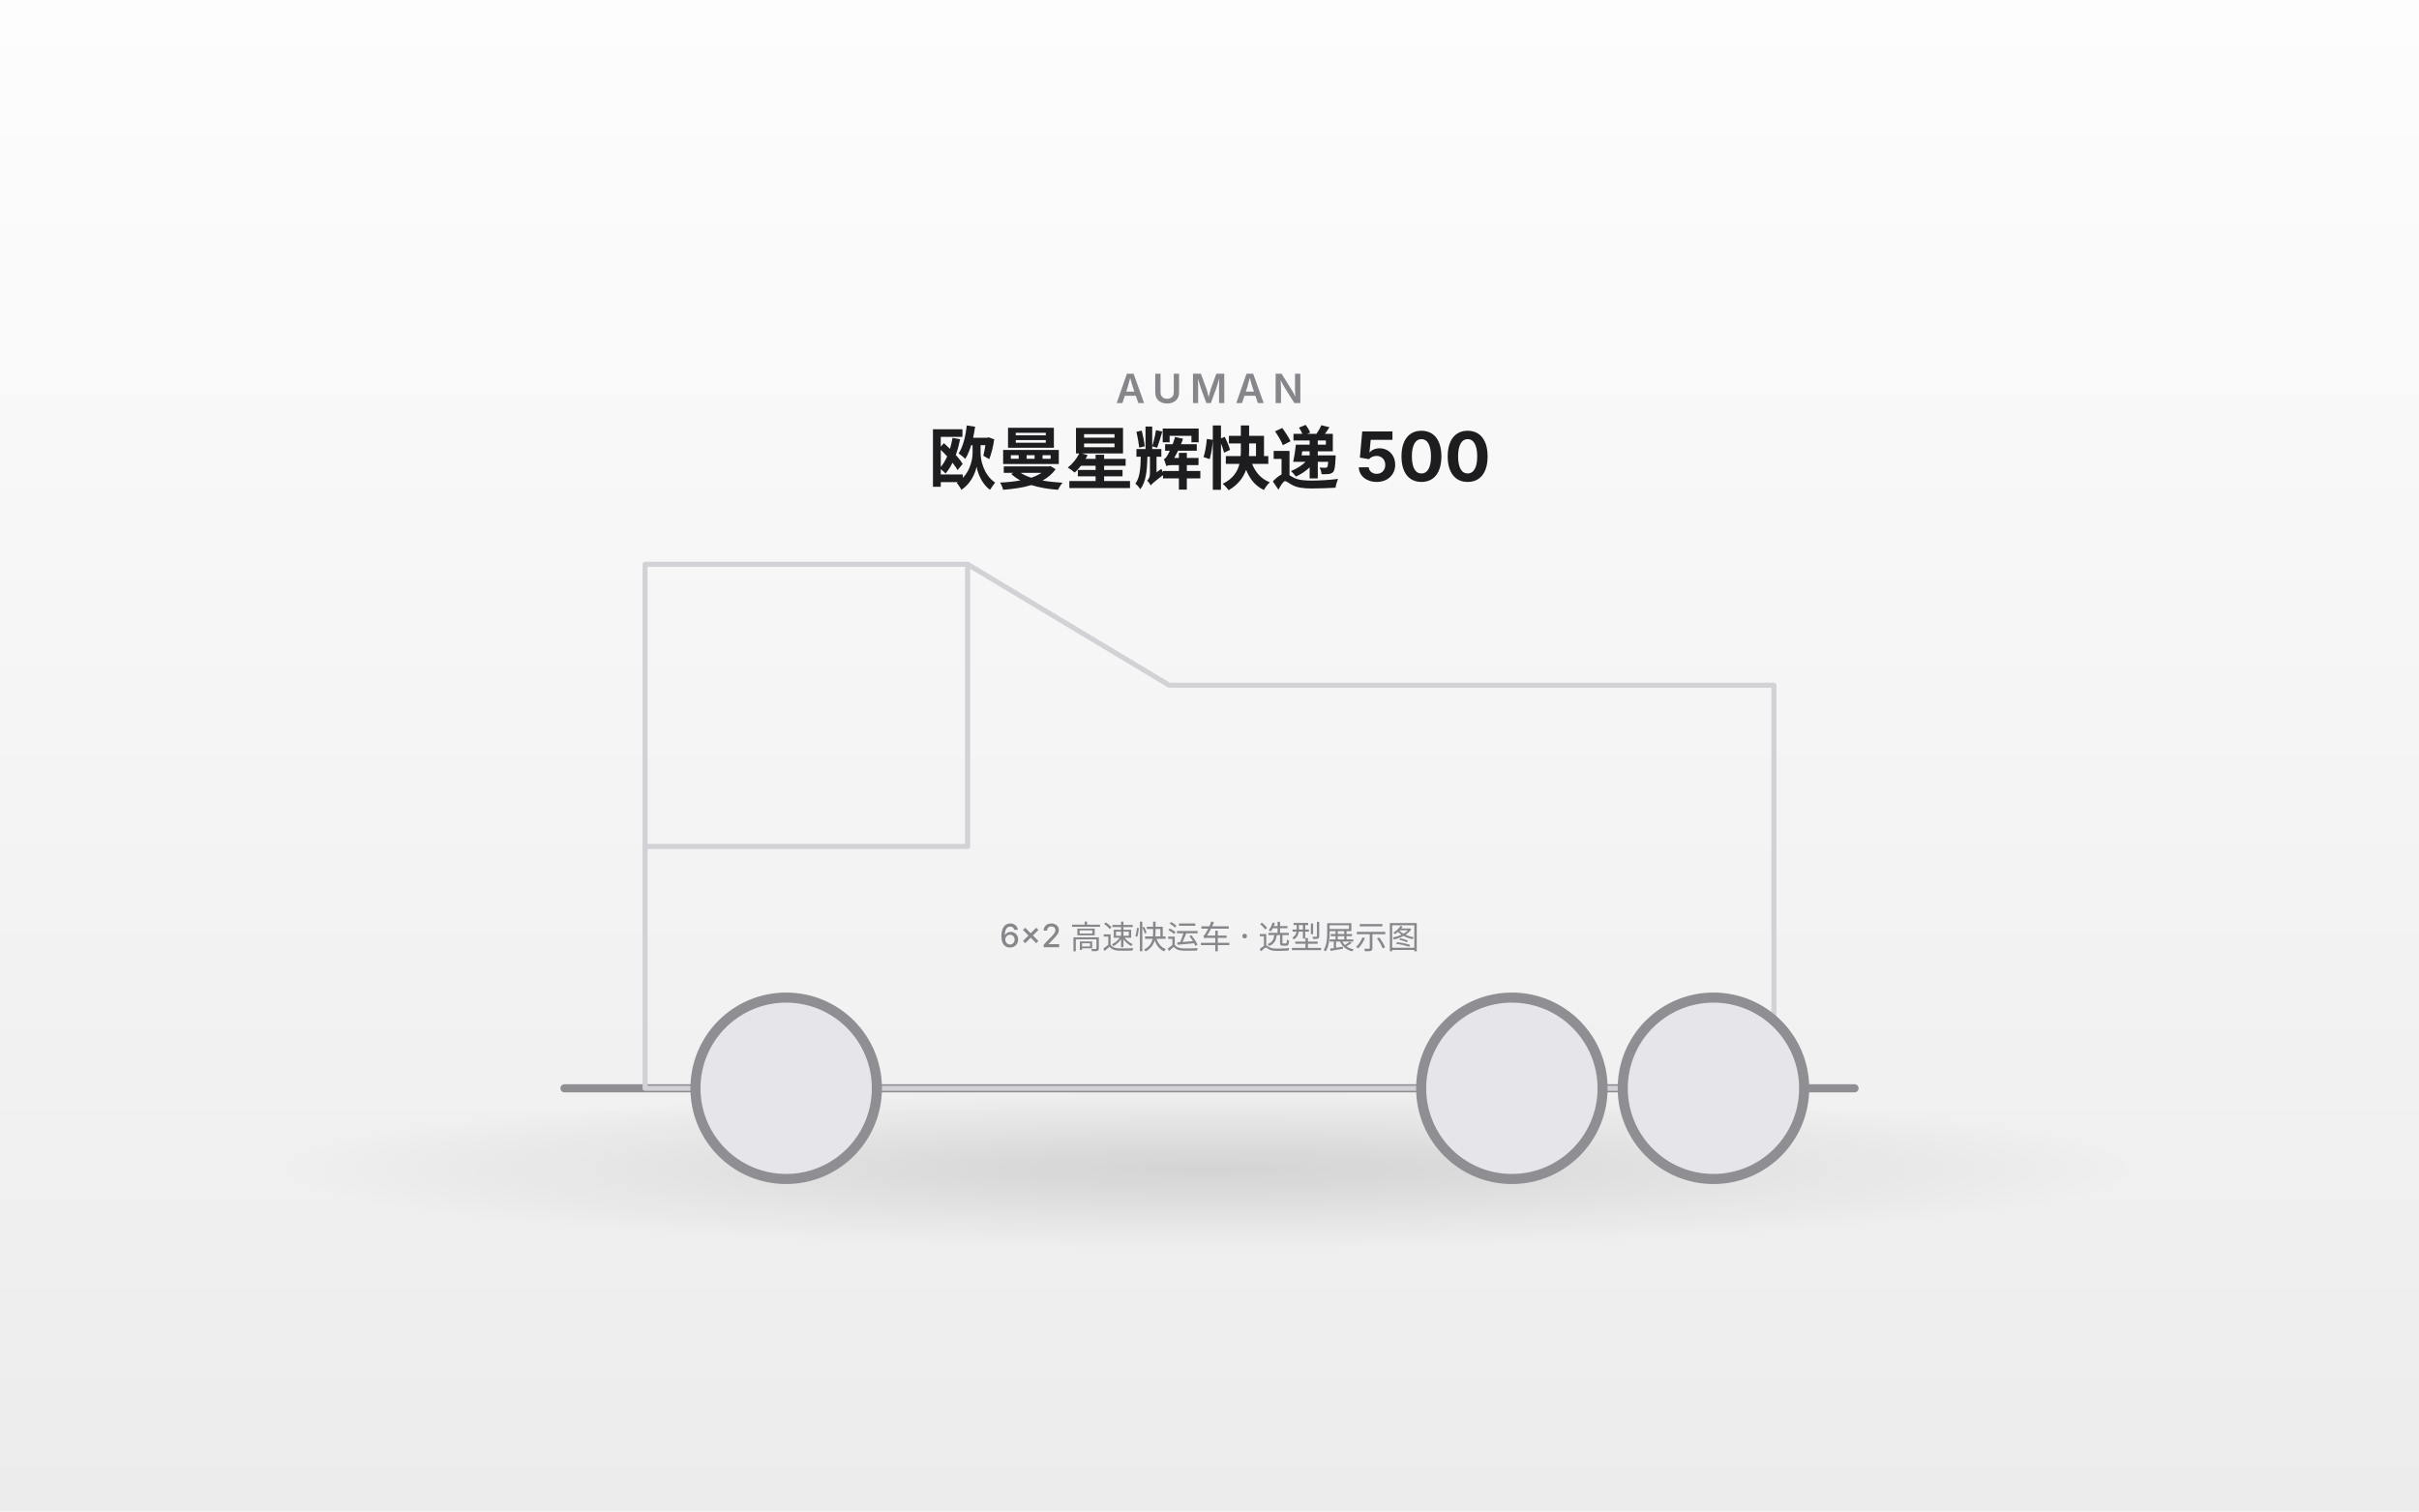
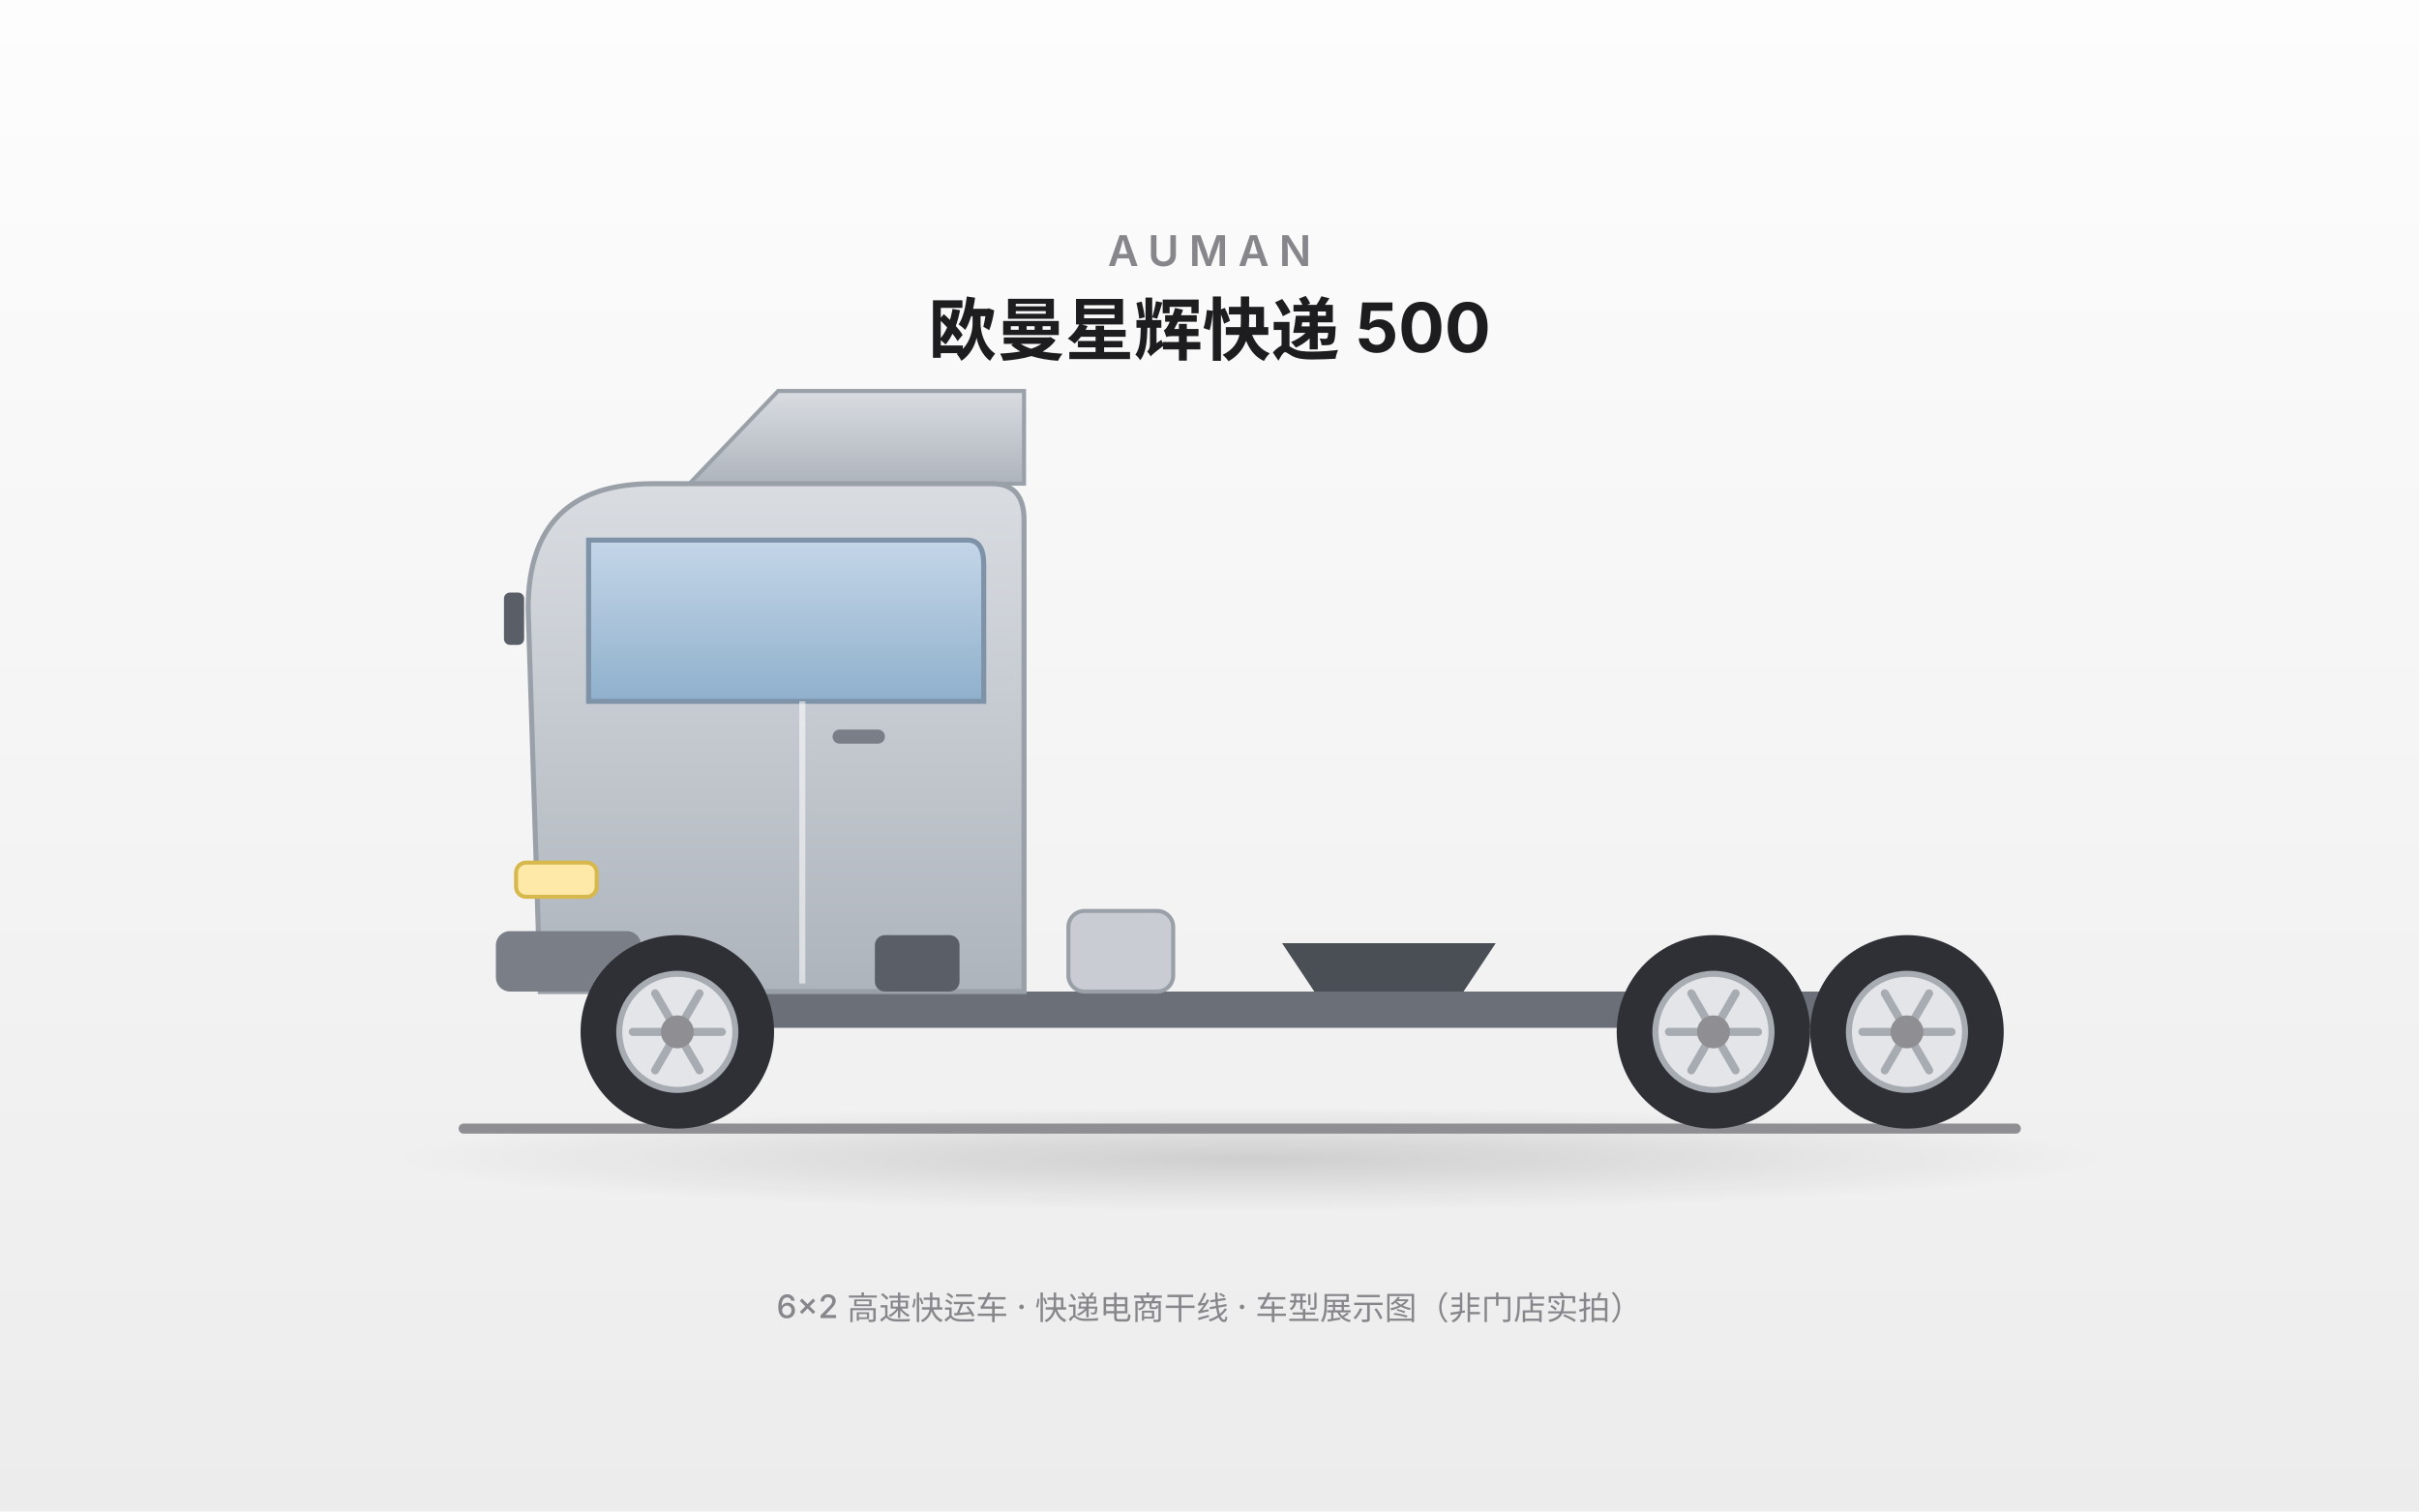
<svg xmlns="http://www.w3.org/2000/svg" viewBox="0 0 1200 750" width="100%" height="100%">
  <defs>
    <linearGradient id="bg" x1="0%" y1="0%" x2="0%" y2="100%">
      <stop offset="0%" stop-color="#FDFDFD" />
      <stop offset="100%" stop-color="#ECECED" />
    </linearGradient>
    <radialGradient id="shadow" cx="50%" cy="50%" r="50%">
-       <stop offset="0%" stop-color="rgba(0,0,0,0.12)" />
+       <stop offset="0%" stop-color="rgba(0,0,0,0.14)" />
      <stop offset="100%" stop-color="rgba(0,0,0,0)" />
    </radialGradient>
+     <linearGradient id="cabGrad" x1="0%" y1="0%" x2="0%" y2="100%">
+       <stop offset="0%" stop-color="#D9DDE2" />
+       <stop offset="100%" stop-color="#AEB4BC" />
+     </linearGradient>
+     <linearGradient id="glassGrad" x1="0%" y1="0%" x2="0%" y2="100%">
+       <stop offset="0%" stop-color="#C4D6E8" />
+       <stop offset="100%" stop-color="#8FB0CC" />
+     </linearGradient>
+     <linearGradient id="boxGrad" x1="0%" y1="0%" x2="0%" y2="100%">
+       <stop offset="0%" stop-color="#FBFCFD" />
+       <stop offset="100%" stop-color="#E4E7EB" />
+     </linearGradient>
+     <linearGradient id="tankGrad" x1="0%" y1="0%" x2="0%" y2="100%">
+       <stop offset="0%" stop-color="#EDEFF2" />
+       <stop offset="100%" stop-color="#C3C8CF" />
+     </linearGradient>
+     <linearGradient id="bedGrad" x1="0%" y1="0%" x2="0%" y2="100%">
+       <stop offset="0%" stop-color="#F2A93B" />
+       <stop offset="100%" stop-color="#D97E1F" />
+     </linearGradient>
  </defs>
  <rect width="1200" height="750" fill="url(#bg)" />
-   <ellipse cx="600" cy="580" rx="460" ry="40" fill="url(#shadow)" />
-   <g fill="none" stroke="#D1D1D6" stroke-width="2.5" stroke-linecap="round" stroke-linejoin="round">
-     <path d="M 280 540 L 920 540" stroke="#8E8E93" stroke-width="4" />
-     <path d="M 320 540 L 320 280 L 480 280 L 580 340 L 880 340 L 880 540 Z" />
-     <path d="M 480 280 L 480 420 L 320 420" />
-     <circle cx="390" cy="540" r="45" fill="#E5E5EA" stroke="#8E8E93" stroke-width="5" />
-     <circle cx="750" cy="540" r="45" fill="#E5E5EA" stroke="#8E8E93" stroke-width="5" />
-     <circle cx="850" cy="540" r="45" fill="#E5E5EA" stroke="#8E8E93" stroke-width="5" />
+   <ellipse cx="620" cy="575" rx="430" ry="26" fill="url(#shadow)" />
+   <line x1="230" y1="560" x2="1000" y2="560" stroke="#8E8E93" stroke-width="5" stroke-linecap="round" />
+   <rect x="300" y="492" width="650" height="18" rx="7" fill="#6B7078" />
+   <g>
+     <path d="M 342 240 L 386 194 L 508 194 L 508 240 Z" fill="url(#cabGrad)" stroke="#9AA0A8" stroke-width="2" />
+     <path d="M 268 492 L 262 302 Q 262 240 324 240 L 492 240 Q 508 240 508 258 L 508 492 Z" fill="url(#cabGrad)" stroke="#9AA0A8" stroke-width="2.5" />
+     <path d="M 292 268 L 480 268 Q 488 268 488 280 L 488 348 L 292 348 Z" fill="url(#glassGrad)" stroke="#7E93A8" stroke-width="2.5" />
+     <line x1="398" y1="348" x2="398" y2="488" stroke="rgba(255,255,255,0.55)" stroke-width="3" />
+     <rect x="413" y="362" width="26" height="7" rx="3.5" fill="#7A7F87" />
+     <rect x="250" y="294" width="10" height="26" rx="3" fill="#5A5E66" />
+     <rect x="256" y="428" width="40" height="17" rx="5" fill="#FFE9A8" stroke="#D6B84C" stroke-width="2" />
+     <rect x="246" y="462" width="72" height="30" rx="7" fill="#7A7F87" />
+     <rect x="434" y="464" width="42" height="28" rx="5" fill="#5A5E66" />
  </g>
-   <text x="600" y="200" font-family="-apple-system, SF Pro Display, PingFang SC, sans-serif" font-size="20" font-weight="600" fill="#86868B" text-anchor="middle" letter-spacing="4">AUMAN</text>
-   <text x="600" y="240" font-family="-apple-system, SF Pro Display, PingFang SC, sans-serif" font-size="34" font-weight="700" fill="#1D1D1F" text-anchor="middle">欧曼星辉快递 500</text>
-   <text x="600" y="470" font-family="-apple-system, SF Pro Display, PingFang SC, sans-serif" font-size="16" font-weight="500" fill="#86868B" text-anchor="middle">6×2 高速快运车 · 选型展示图</text>
+   <path d="M 636 468 L 742 468 L 726 492 L 652 492 Z" fill="#4A4E55" />
+   <rect x="530" y="452" width="52" height="40" rx="8" fill="#C9CDD3" stroke="#9AA0A8" stroke-width="2" />
+   <g>
+     <circle cx="336" cy="512" r="48" fill="#2E3035" />
+     <circle cx="336" cy="512" r="28.8" fill="#E3E5E8" stroke="#A7ABB2" stroke-width="3" />
+     <g stroke="#A7ABB2" stroke-width="4" stroke-linecap="round">
+       <line x1="328.3" y1="512.0" x2="313.9" y2="512.0" />
+       <line x1="332.2" y1="505.3" x2="325.0" y2="492.9" />
+       <line x1="339.8" y1="505.3" x2="347.0" y2="492.9" />
+       <line x1="343.7" y1="512.0" x2="358.1" y2="512.0" />
+       <line x1="339.8" y1="518.7" x2="347.0" y2="531.1" />
+       <line x1="332.2" y1="518.7" x2="325.0" y2="531.1" />
+     </g>
+     <circle cx="336" cy="512" r="8.16" fill="#8E8E93" />
+   </g>
+   <g>
+     <circle cx="850" cy="512" r="48" fill="#2E3035" />
+     <circle cx="850" cy="512" r="28.8" fill="#E3E5E8" stroke="#A7ABB2" stroke-width="3" />
+     <g stroke="#A7ABB2" stroke-width="4" stroke-linecap="round">
+       <line x1="842.3" y1="512.0" x2="827.9" y2="512.0" />
+       <line x1="846.2" y1="505.3" x2="839.0" y2="492.9" />
+       <line x1="853.8" y1="505.3" x2="861.0" y2="492.9" />
+       <line x1="857.7" y1="512.0" x2="872.1" y2="512.0" />
+       <line x1="853.8" y1="518.7" x2="861.0" y2="531.1" />
+       <line x1="846.2" y1="518.7" x2="839.0" y2="531.1" />
+     </g>
+     <circle cx="850" cy="512" r="8.16" fill="#8E8E93" />
+   </g>
+   <g>
+     <circle cx="946" cy="512" r="48" fill="#2E3035" />
+     <circle cx="946" cy="512" r="28.8" fill="#E3E5E8" stroke="#A7ABB2" stroke-width="3" />
+     <g stroke="#A7ABB2" stroke-width="4" stroke-linecap="round">
+       <line x1="938.3" y1="512.0" x2="923.9" y2="512.0" />
+       <line x1="942.2" y1="505.3" x2="935.0" y2="492.9" />
+       <line x1="949.8" y1="505.3" x2="957.0" y2="492.9" />
+       <line x1="953.7" y1="512.0" x2="968.1" y2="512.0" />
+       <line x1="949.8" y1="518.7" x2="957.0" y2="531.1" />
+       <line x1="942.2" y1="518.7" x2="935.0" y2="531.1" />
+     </g>
+     <circle cx="946" cy="512" r="8.16" fill="#8E8E93" />
+   </g>
+   <text x="600" y="132" font-family="-apple-system, SF Pro Display, PingFang SC, sans-serif" font-size="21" font-weight="600" fill="#86868B" text-anchor="middle" letter-spacing="5">AUMAN</text>
+   <text x="600" y="176" font-family="-apple-system, SF Pro Display, PingFang SC, sans-serif" font-size="34" font-weight="700" fill="#1D1D1F" text-anchor="middle">欧曼星辉快递 500</text>
+   <text x="600" y="654" font-family="-apple-system, SF Pro Display, PingFang SC, sans-serif" font-size="16" font-weight="500" fill="#86868B" text-anchor="middle">6×2 高速快运车 · 快递电商干线 · 车型展示图（非门店实拍）</text>
</svg>
